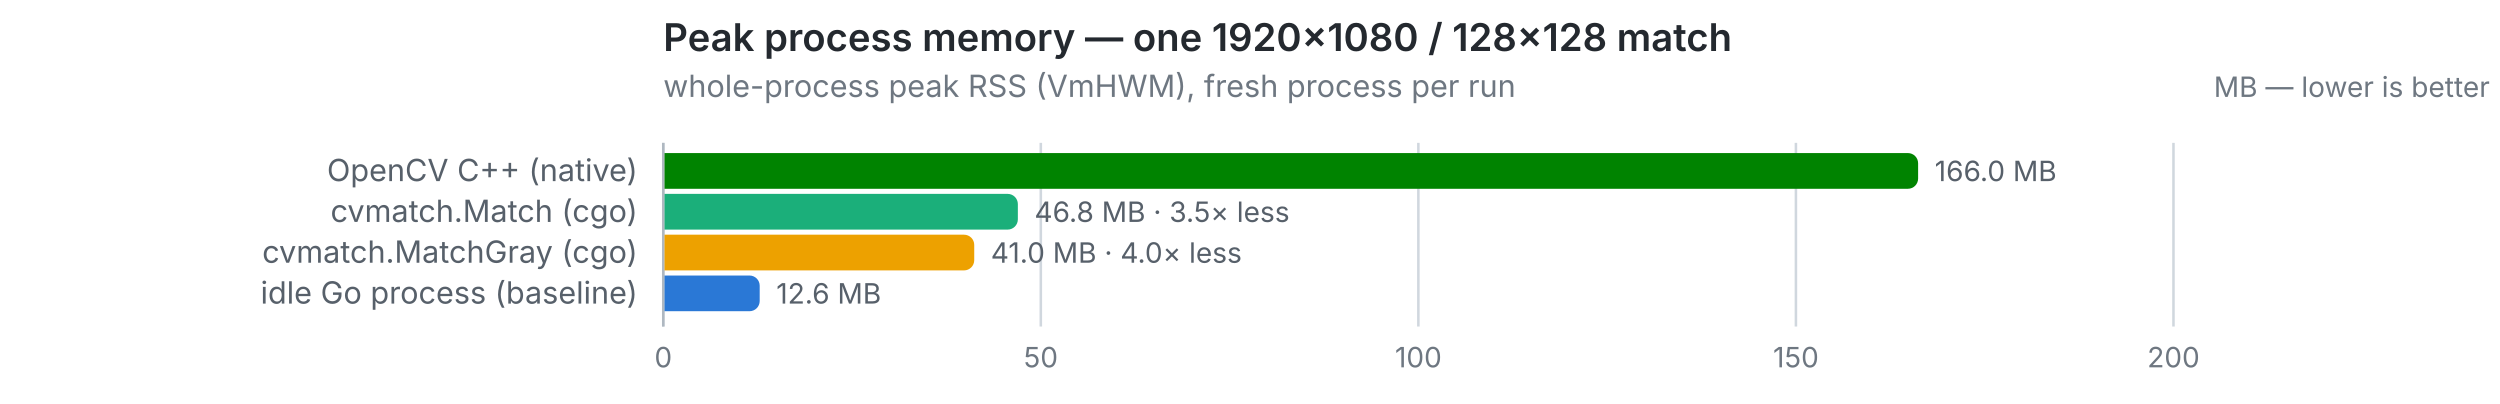
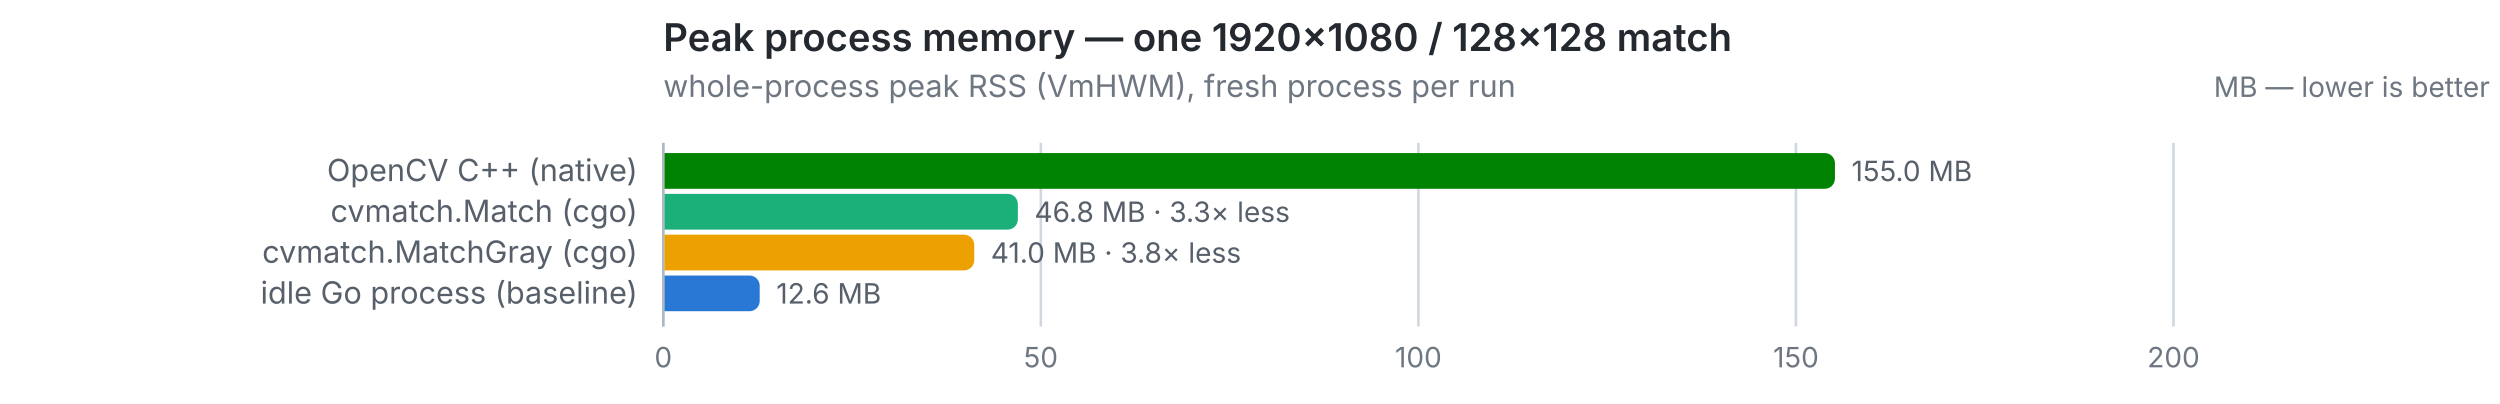
<svg xmlns="http://www.w3.org/2000/svg" width="980" height="158" viewBox="0 0 980 158" role="img">
  <text x="260" y="20" font-size="15" font-weight="600" fill="#24292f" font-family="system-ui,-apple-system,Segoe UI,sans-serif">Peak process memory — one 1920×1080 / 128×128 match</text>
  <text x="260" y="38" font-size="12" fill="#6e7781" font-family="system-ui,-apple-system,Segoe UI,sans-serif">whole-process peak RSS (VmHWM), fresh process per run</text>
  <text x="976" y="38" font-size="11" text-anchor="end" fill="#6e7781" font-family="system-ui,-apple-system,Segoe UI,sans-serif">MB — lower is better</text>
  <line x1="260.0" y1="56" x2="260.0" y2="128" stroke="#d0d7de" stroke-width="1" />
  <text x="260.0" y="144" font-size="11" text-anchor="middle" fill="#6e7781" font-family="system-ui,-apple-system,Segoe UI,sans-serif" style="font-variant-numeric:tabular-nums">0</text>
  <line x1="408.0" y1="56" x2="408.0" y2="128" stroke="#d0d7de" stroke-width="1" />
  <text x="408.0" y="144" font-size="11" text-anchor="middle" fill="#6e7781" font-family="system-ui,-apple-system,Segoe UI,sans-serif" style="font-variant-numeric:tabular-nums">50</text>
  <line x1="556.0" y1="56" x2="556.0" y2="128" stroke="#d0d7de" stroke-width="1" />
  <text x="556.0" y="144" font-size="11" text-anchor="middle" fill="#6e7781" font-family="system-ui,-apple-system,Segoe UI,sans-serif" style="font-variant-numeric:tabular-nums">100</text>
  <line x1="704.0" y1="56" x2="704.0" y2="128" stroke="#d0d7de" stroke-width="1" />
  <text x="704.0" y="144" font-size="11" text-anchor="middle" fill="#6e7781" font-family="system-ui,-apple-system,Segoe UI,sans-serif" style="font-variant-numeric:tabular-nums">150</text>
  <line x1="852.0" y1="56" x2="852.0" y2="128" stroke="#d0d7de" stroke-width="1" />
  <text x="852.0" y="144" font-size="11" text-anchor="middle" fill="#6e7781" font-family="system-ui,-apple-system,Segoe UI,sans-serif" style="font-variant-numeric:tabular-nums">200</text>
  <line x1="260" y1="56" x2="260" y2="128" stroke="#afb8c1" stroke-width="1" />
  <text x="250" y="71" font-size="12" text-anchor="end" fill="#57606a" font-family="system-ui,-apple-system,Segoe UI,sans-serif">OpenCV C++ (native)</text>
-   <path d="M260.5,60 h487.4 a4,4 0 0 1 4,4 v6 a4,4 0 0 1 -4,4 h-487.4 z" fill="#008300" />
-   <text x="758.4" y="71" font-size="11" fill="#57606a" font-family="system-ui,-apple-system,Segoe UI,sans-serif" style="font-variant-numeric:tabular-nums">166.0 MB</text>
+   <path d="M260.5,60 h454.8 a4,4 0 0 1 4,4 v6 a4,4 0 0 1 -4,4 h-454.8 z" fill="#008300" />
+   <text x="725.8" y="71" font-size="11" fill="#57606a" font-family="system-ui,-apple-system,Segoe UI,sans-serif" style="font-variant-numeric:tabular-nums">155.0 MB</text>
  <text x="250" y="87" font-size="12" text-anchor="end" fill="#57606a" font-family="system-ui,-apple-system,Segoe UI,sans-serif">cvmatch.Match (cgo)</text>
  <path d="M260.5,76 h134.5 a4,4 0 0 1 4,4 v6 a4,4 0 0 1 -4,4 h-134.5 z" fill="#1baf7a" />
-   <text x="405.5" y="87" font-size="11" fill="#57606a" font-family="system-ui,-apple-system,Segoe UI,sans-serif" style="font-variant-numeric:tabular-nums">46.8 MB · 3.5× less</text>
+   <text x="405.5" y="87" font-size="11" fill="#57606a" font-family="system-ui,-apple-system,Segoe UI,sans-serif" style="font-variant-numeric:tabular-nums">46.8 MB · 3.3× less</text>
  <text x="250" y="103" font-size="12" text-anchor="end" fill="#57606a" font-family="system-ui,-apple-system,Segoe UI,sans-serif">cvmatch.MatchGray (cgo)</text>
  <path d="M260.5,92 h117.4 a4,4 0 0 1 4,4 v6 a4,4 0 0 1 -4,4 h-117.4 z" fill="#eda100" />
-   <text x="388.4" y="103" font-size="11" fill="#57606a" font-family="system-ui,-apple-system,Segoe UI,sans-serif" style="font-variant-numeric:tabular-nums">41.0 MB · 4.0× less</text>
+   <text x="388.4" y="103" font-size="11" fill="#57606a" font-family="system-ui,-apple-system,Segoe UI,sans-serif" style="font-variant-numeric:tabular-nums">41.0 MB · 3.8× less</text>
  <text x="250" y="119" font-size="12" text-anchor="end" fill="#57606a" font-family="system-ui,-apple-system,Segoe UI,sans-serif">idle Go process (baseline)</text>
  <path d="M260.5,108 h33.3 a4,4 0 0 1 4,4 v6 a4,4 0 0 1 -4,4 h-33.3 z" fill="#2a78d6" />
  <text x="304.3" y="119" font-size="11" fill="#57606a" font-family="system-ui,-apple-system,Segoe UI,sans-serif" style="font-variant-numeric:tabular-nums">12.6 MB</text>
</svg>
